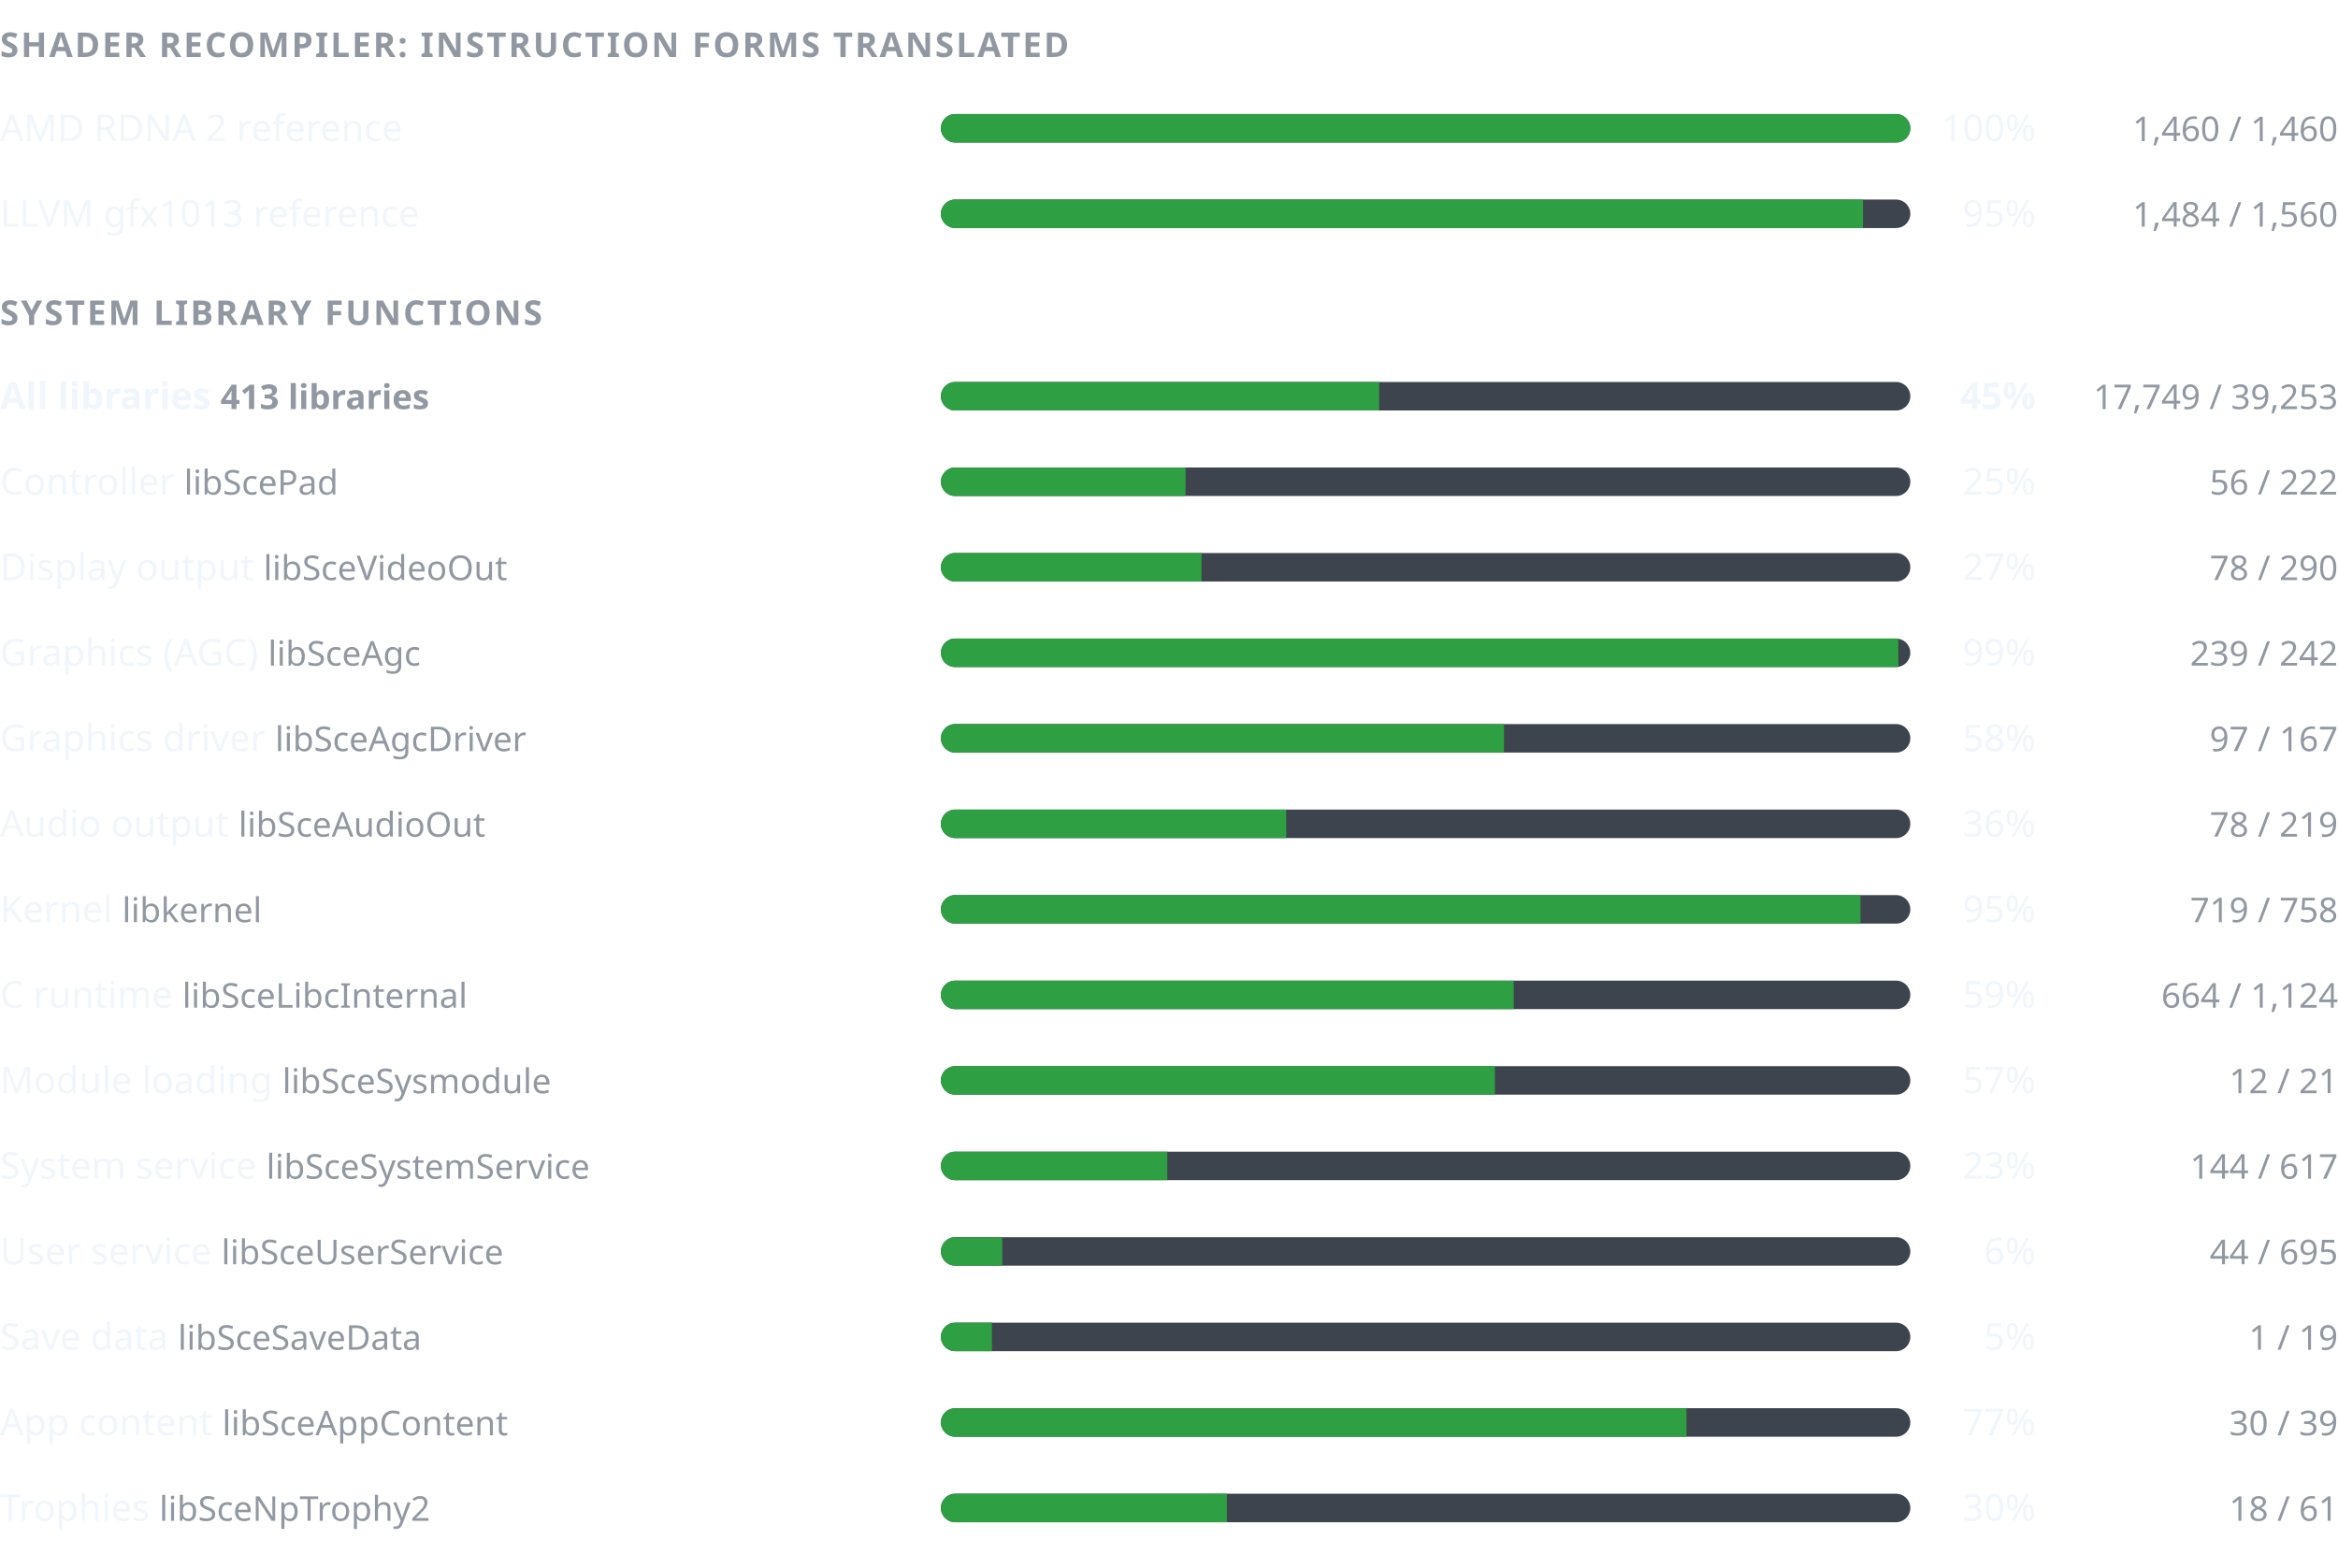
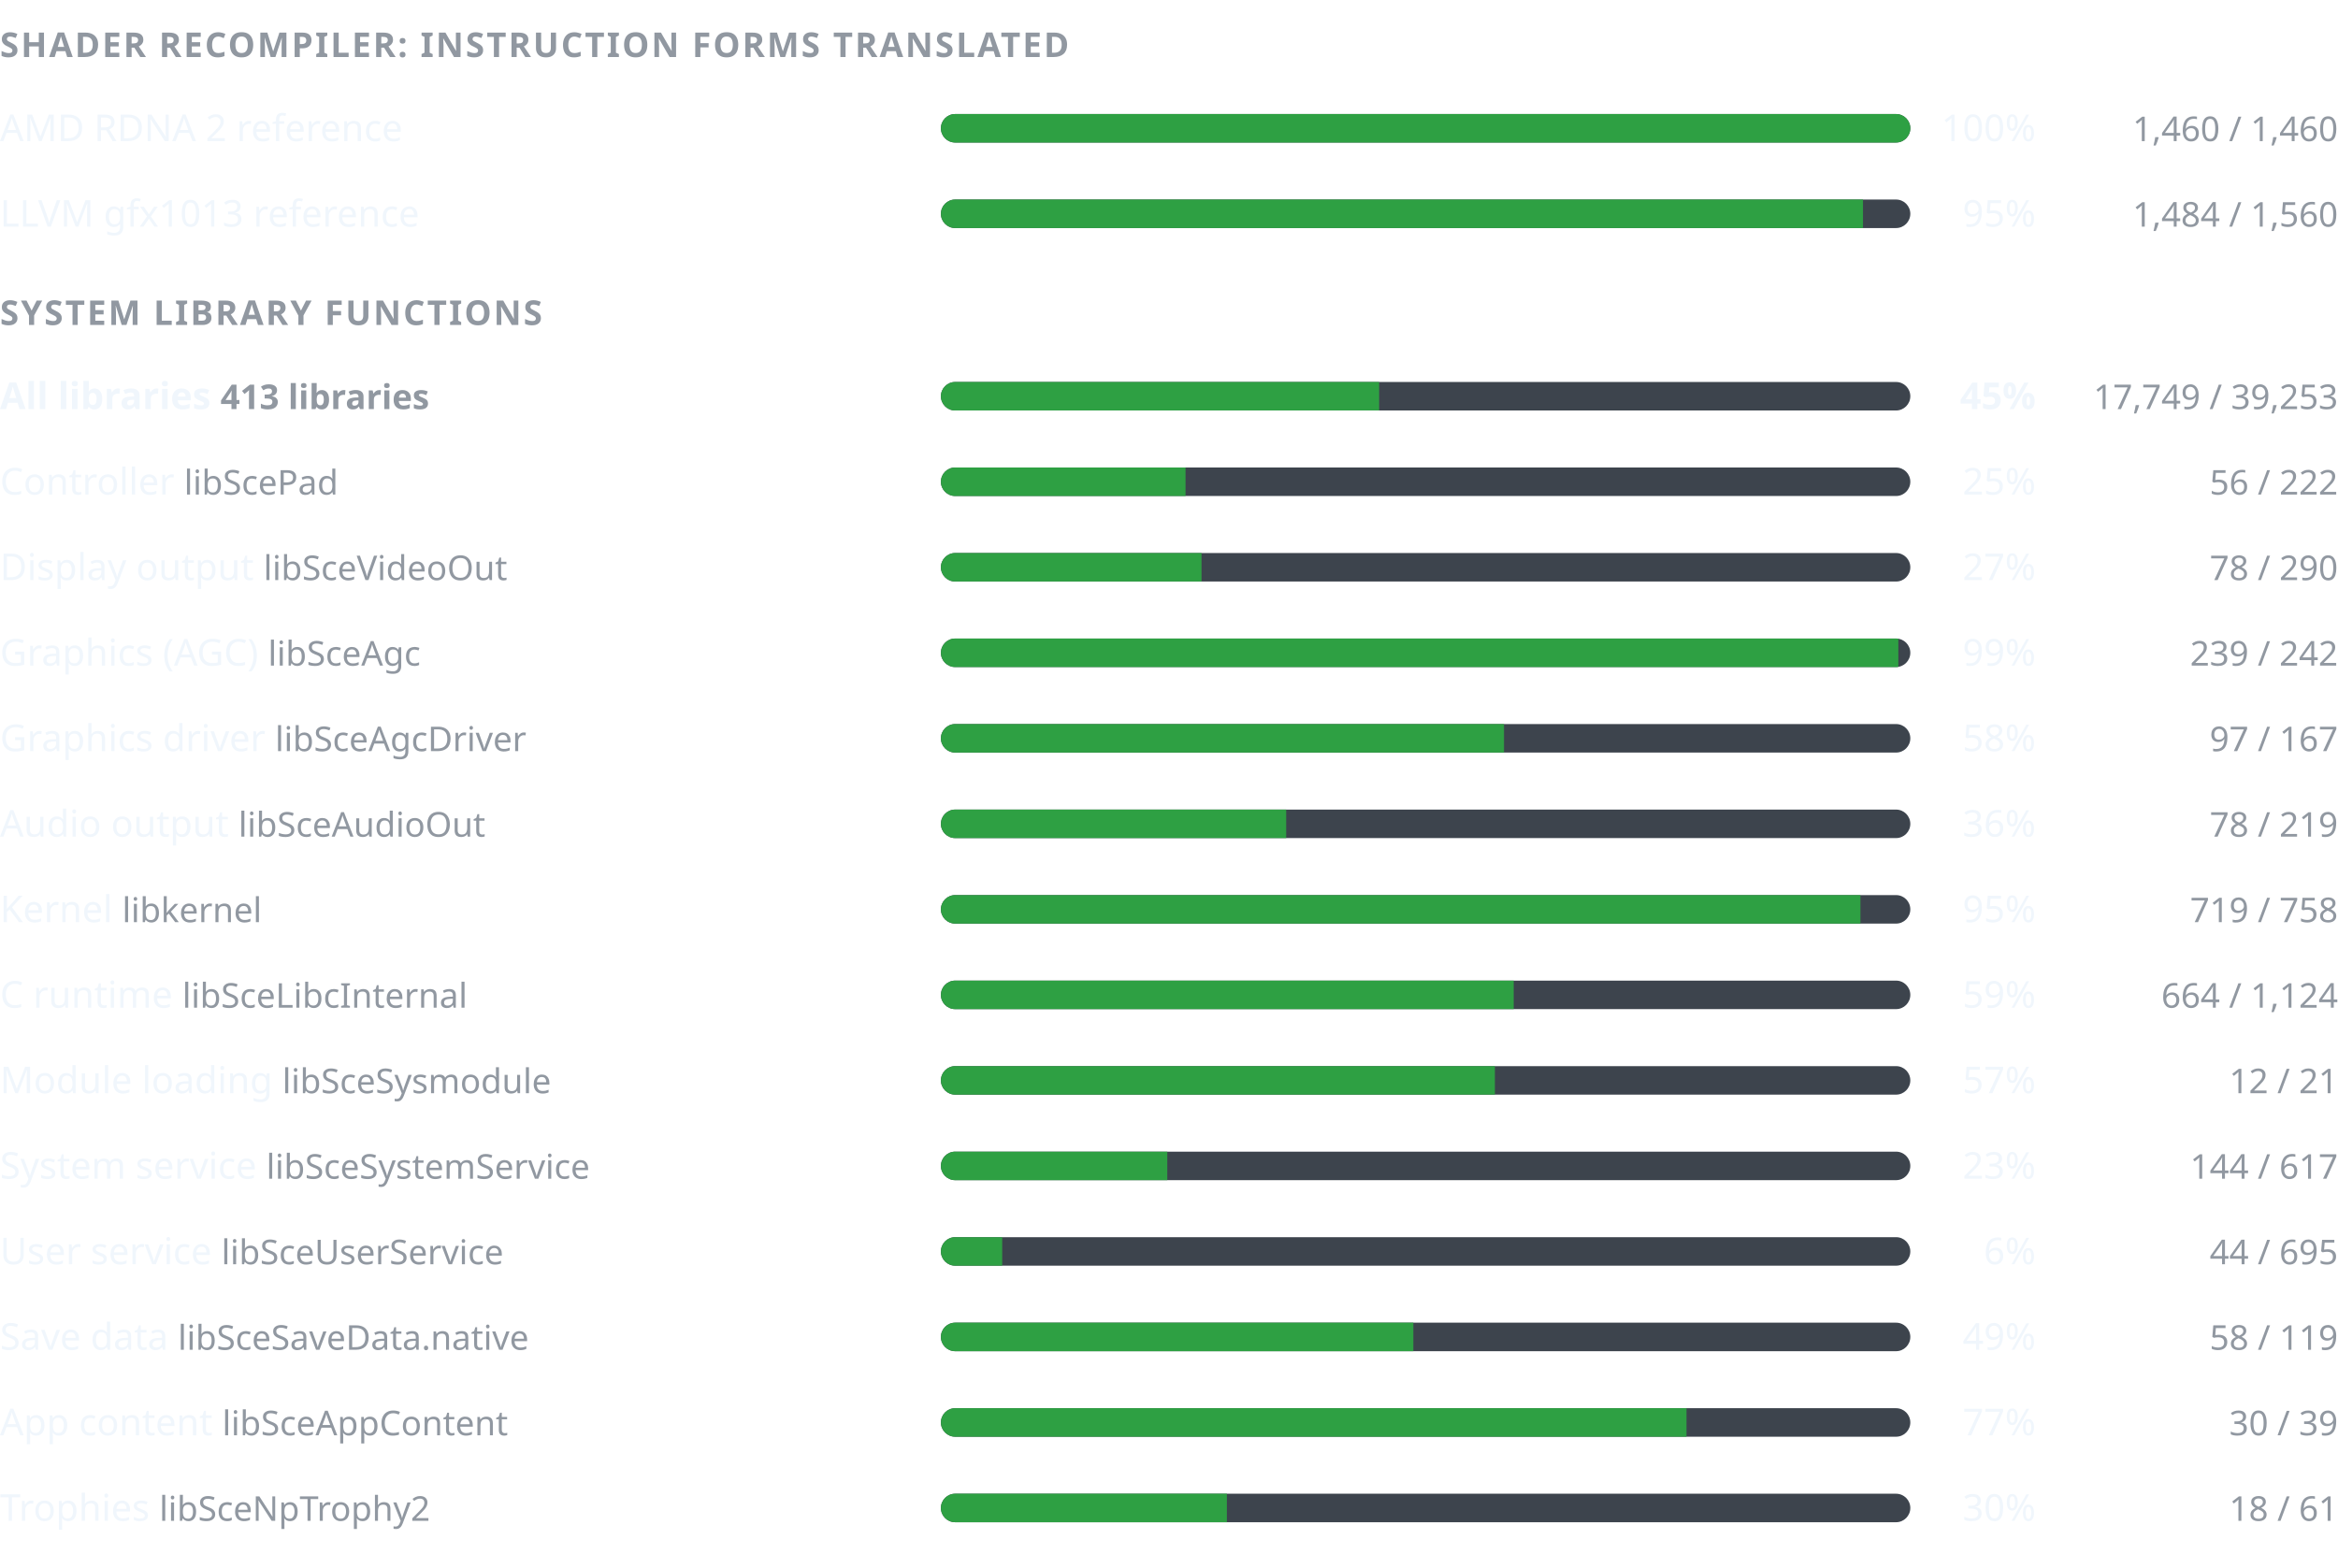
<svg xmlns="http://www.w3.org/2000/svg" width="820" height="550" viewBox="0 0 820 550" role="img" aria-label="AnyPS5 at 1582613: shaders and system library functions">
  <style>
  text { font-family: -apple-system, BlinkMacSystemFont, "Segoe UI", "Noto Sans", Helvetica, Arial, sans-serif; font-size: 13px; fill: #f0f6fc; }
  .sub { fill: #9198a1; font-size: 12px; }
  .num { font-variant-numeric: tabular-nums; }
  .strong { font-weight: 600; }
  .group { font-size: 12px; font-weight: 600; fill: #9198a1; letter-spacing: 0.06em; }
  .track { fill: #3d444d; }
  .done { fill: #2ea043; }
  .rule { stroke: #3d444d; }
</style>
  <defs>
    <pattern id="blocked" width="6" height="6" patternUnits="userSpaceOnUse" patternTransform="rotate(45)">
      <rect width="6" height="6" fill="#f85149" opacity="0.35" />
      <rect width="3" height="6" fill="#f85149" />
    </pattern>
  </defs>
  <text class="group" x="0" y="20.0">SHADER RECOMPILER: INSTRUCTION FORMS TRANSLATED</text>
  <text class="" x="0" y="49.5">AMD RDNA 2 reference</text>
  <clipPath id="bar40">
    <rect x="330" y="40.0" width="340" height="10" rx="5.0" />
  </clipPath>
  <g clip-path="url(#bar40)">
    <rect class="track" x="330" y="40.0" width="340" height="10" />
    <rect class="done" x="330" y="40.0" width="340.0" height="10" />
  </g>
  <text class="num" x="714" y="49.5" text-anchor="end">100%</text>
  <text class="num sub" x="820" y="49.5" text-anchor="end">1,460 / 1,460</text>
  <text class="" x="0" y="79.5">LLVM gfx1013 reference</text>
  <clipPath id="bar70">
    <rect x="330" y="70.0" width="340" height="10" rx="5.0" />
  </clipPath>
  <g clip-path="url(#bar70)">
    <rect class="track" x="330" y="70.0" width="340" height="10" />
    <rect class="done" x="330" y="70.0" width="323.4" height="10" />
  </g>
  <text class="num" x="714" y="79.5" text-anchor="end">95%</text>
  <text class="num sub" x="820" y="79.5" text-anchor="end">1,484 / 1,560</text>
  <text class="group" x="0" y="114.0">SYSTEM LIBRARY FUNCTIONS</text>
  <text class="strong" x="0" y="143.5">All libraries <tspan class="sub">413 libraries</tspan>
  </text>
  <clipPath id="bar134">
    <rect x="330" y="134.0" width="340" height="10" rx="5.0" />
  </clipPath>
  <g clip-path="url(#bar134)">
    <rect class="track" x="330" y="134.0" width="340" height="10" />
    <rect class="done" x="330" y="134.0" width="153.7" height="10" />
  </g>
  <text class="num strong" x="714" y="143.5" text-anchor="end">45%</text>
  <text class="num sub" x="820" y="143.5" text-anchor="end">17,749 / 39,253</text>
  <text class="" x="0" y="173.5">Controller <tspan class="sub">libScePad</tspan>
  </text>
  <clipPath id="bar164">
    <rect x="330" y="164.0" width="340" height="10" rx="5.0" />
  </clipPath>
  <g clip-path="url(#bar164)">
    <rect class="track" x="330" y="164.0" width="340" height="10" />
    <rect class="done" x="330" y="164.0" width="85.8" height="10" />
  </g>
  <text class="num" x="714" y="173.5" text-anchor="end">25%</text>
  <text class="num sub" x="820" y="173.5" text-anchor="end">56 / 222</text>
  <text class="" x="0" y="203.5">Display output <tspan class="sub">libSceVideoOut</tspan>
  </text>
  <clipPath id="bar194">
    <rect x="330" y="194.0" width="340" height="10" rx="5.0" />
  </clipPath>
  <g clip-path="url(#bar194)">
    <rect class="track" x="330" y="194.0" width="340" height="10" />
    <rect class="done" x="330" y="194.0" width="91.4" height="10" />
  </g>
  <text class="num" x="714" y="203.5" text-anchor="end">27%</text>
  <text class="num sub" x="820" y="203.5" text-anchor="end">78 / 290</text>
  <text class="" x="0" y="233.5">Graphics (AGC) <tspan class="sub">libSceAgc</tspan>
  </text>
  <clipPath id="bar224">
    <rect x="330" y="224.0" width="340" height="10" rx="5.0" />
  </clipPath>
  <g clip-path="url(#bar224)">
    <rect class="track" x="330" y="224.0" width="340" height="10" />
    <rect class="done" x="330" y="224.0" width="335.8" height="10" />
  </g>
  <text class="num" x="714" y="233.5" text-anchor="end">99%</text>
  <text class="num sub" x="820" y="233.5" text-anchor="end">239 / 242</text>
  <text class="" x="0" y="263.5">Graphics driver <tspan class="sub">libSceAgcDriver</tspan>
  </text>
  <clipPath id="bar254">
    <rect x="330" y="254.0" width="340" height="10" rx="5.0" />
  </clipPath>
  <g clip-path="url(#bar254)">
    <rect class="track" x="330" y="254.0" width="340" height="10" />
    <rect class="done" x="330" y="254.0" width="197.5" height="10" />
  </g>
  <text class="num" x="714" y="263.5" text-anchor="end">58%</text>
  <text class="num sub" x="820" y="263.5" text-anchor="end">97 / 167</text>
  <text class="" x="0" y="293.5">Audio output <tspan class="sub">libSceAudioOut</tspan>
  </text>
  <clipPath id="bar284">
    <rect x="330" y="284.0" width="340" height="10" rx="5.0" />
  </clipPath>
  <g clip-path="url(#bar284)">
    <rect class="track" x="330" y="284.0" width="340" height="10" />
    <rect class="done" x="330" y="284.0" width="121.1" height="10" />
  </g>
  <text class="num" x="714" y="293.5" text-anchor="end">36%</text>
  <text class="num sub" x="820" y="293.5" text-anchor="end">78 / 219</text>
  <text class="" x="0" y="323.5">Kernel <tspan class="sub">libkernel</tspan>
  </text>
  <clipPath id="bar314">
    <rect x="330" y="314.0" width="340" height="10" rx="5.0" />
  </clipPath>
  <g clip-path="url(#bar314)">
    <rect class="track" x="330" y="314.0" width="340" height="10" />
    <rect class="done" x="330" y="314.0" width="322.5" height="10" />
  </g>
  <text class="num" x="714" y="323.5" text-anchor="end">95%</text>
  <text class="num sub" x="820" y="323.5" text-anchor="end">719 / 758</text>
  <text class="" x="0" y="353.5">C runtime <tspan class="sub">libSceLibcInternal</tspan>
  </text>
  <clipPath id="bar344">
    <rect x="330" y="344.0" width="340" height="10" rx="5.0" />
  </clipPath>
  <g clip-path="url(#bar344)">
    <rect class="track" x="330" y="344.0" width="340" height="10" />
    <rect class="done" x="330" y="344.0" width="200.9" height="10" />
  </g>
  <text class="num" x="714" y="353.5" text-anchor="end">59%</text>
  <text class="num sub" x="820" y="353.5" text-anchor="end">664 / 1,124</text>
  <text class="" x="0" y="383.5">Module loading <tspan class="sub">libSceSysmodule</tspan>
  </text>
  <clipPath id="bar374">
    <rect x="330" y="374.0" width="340" height="10" rx="5.0" />
  </clipPath>
  <g clip-path="url(#bar374)">
    <rect class="track" x="330" y="374.0" width="340" height="10" />
    <rect class="done" x="330" y="374.0" width="194.3" height="10" />
  </g>
  <text class="num" x="714" y="383.5" text-anchor="end">57%</text>
  <text class="num sub" x="820" y="383.5" text-anchor="end">12 / 21</text>
  <text class="" x="0" y="413.5">System service <tspan class="sub">libSceSystemService</tspan>
  </text>
  <clipPath id="bar404">
    <rect x="330" y="404.0" width="340" height="10" rx="5.0" />
  </clipPath>
  <g clip-path="url(#bar404)">
    <rect class="track" x="330" y="404.0" width="340" height="10" />
    <rect class="done" x="330" y="404.0" width="79.4" height="10" />
  </g>
  <text class="num" x="714" y="413.5" text-anchor="end">23%</text>
  <text class="num sub" x="820" y="413.5" text-anchor="end">144 / 617</text>
  <text class="" x="0" y="443.5">User service <tspan class="sub">libSceUserService</tspan>
  </text>
  <clipPath id="bar434">
    <rect x="330" y="434.0" width="340" height="10" rx="5.0" />
  </clipPath>
  <g clip-path="url(#bar434)">
    <rect class="track" x="330" y="434.0" width="340" height="10" />
    <rect class="done" x="330" y="434.0" width="21.5" height="10" />
  </g>
  <text class="num" x="714" y="443.5" text-anchor="end">6%</text>
  <text class="num sub" x="820" y="443.5" text-anchor="end">44 / 695</text>
-   <text class="" x="0" y="473.5">Save data <tspan class="sub">libSceSaveData</tspan>
+   <text class="" x="0" y="473.5">Save data <tspan class="sub">libSceSaveData.native</tspan>
  </text>
  <clipPath id="bar464">
    <rect x="330" y="464.0" width="340" height="10" rx="5.0" />
  </clipPath>
  <g clip-path="url(#bar464)">
    <rect class="track" x="330" y="464.0" width="340" height="10" />
-     <rect class="done" x="330" y="464.0" width="17.9" height="10" />
+     <rect class="done" x="330" y="464.0" width="165.7" height="10" />
  </g>
-   <text class="num" x="714" y="473.5" text-anchor="end">5%</text>
-   <text class="num sub" x="820" y="473.5" text-anchor="end">1 / 19</text>
+   <text class="num" x="714" y="473.5" text-anchor="end">49%</text>
+   <text class="num sub" x="820" y="473.5" text-anchor="end">58 / 119</text>
  <text class="" x="0" y="503.5">App content <tspan class="sub">libSceAppContent</tspan>
  </text>
  <clipPath id="bar494">
    <rect x="330" y="494.0" width="340" height="10" rx="5.0" />
  </clipPath>
  <g clip-path="url(#bar494)">
    <rect class="track" x="330" y="494.0" width="340" height="10" />
    <rect class="done" x="330" y="494.0" width="261.5" height="10" />
  </g>
  <text class="num" x="714" y="503.5" text-anchor="end">77%</text>
  <text class="num sub" x="820" y="503.5" text-anchor="end">30 / 39</text>
  <text class="" x="0" y="533.5">Trophies <tspan class="sub">libSceNpTrophy2</tspan>
  </text>
  <clipPath id="bar524">
    <rect x="330" y="524.0" width="340" height="10" rx="5.0" />
  </clipPath>
  <g clip-path="url(#bar524)">
    <rect class="track" x="330" y="524.0" width="340" height="10" />
    <rect class="done" x="330" y="524.0" width="100.3" height="10" />
  </g>
  <text class="num" x="714" y="533.5" text-anchor="end">30%</text>
  <text class="num sub" x="820" y="533.5" text-anchor="end">18 / 61</text>
</svg>
